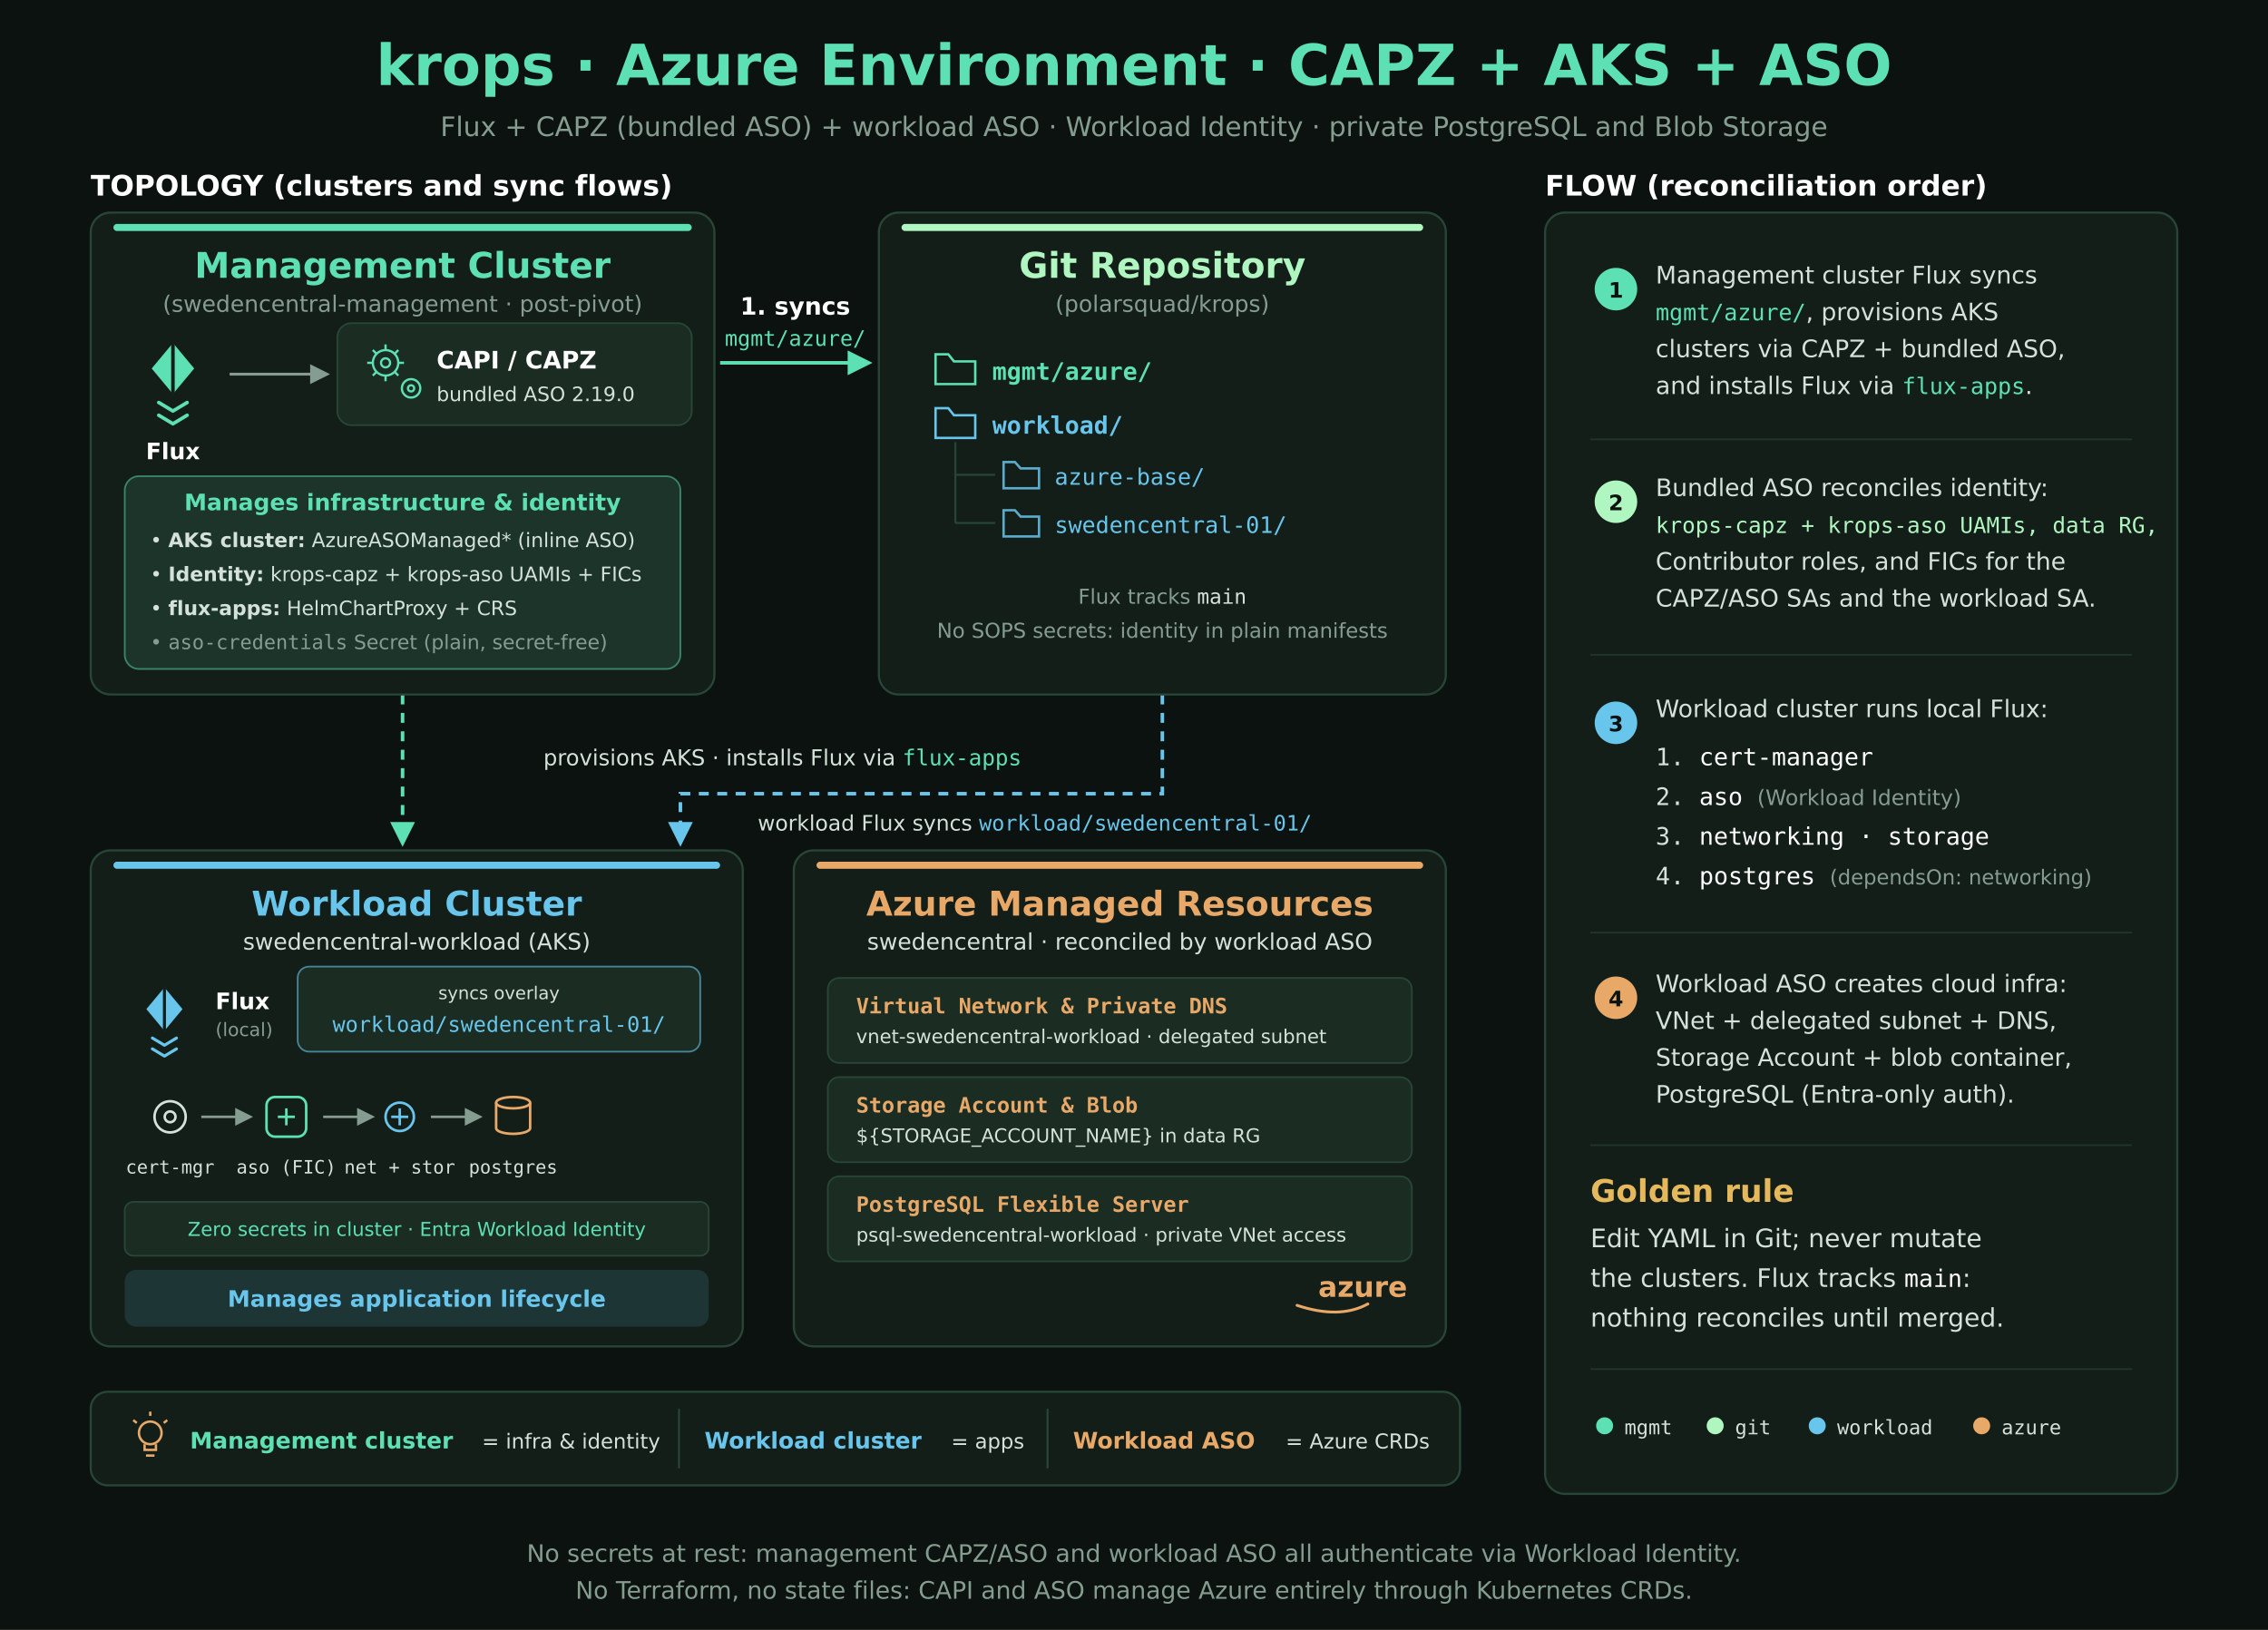
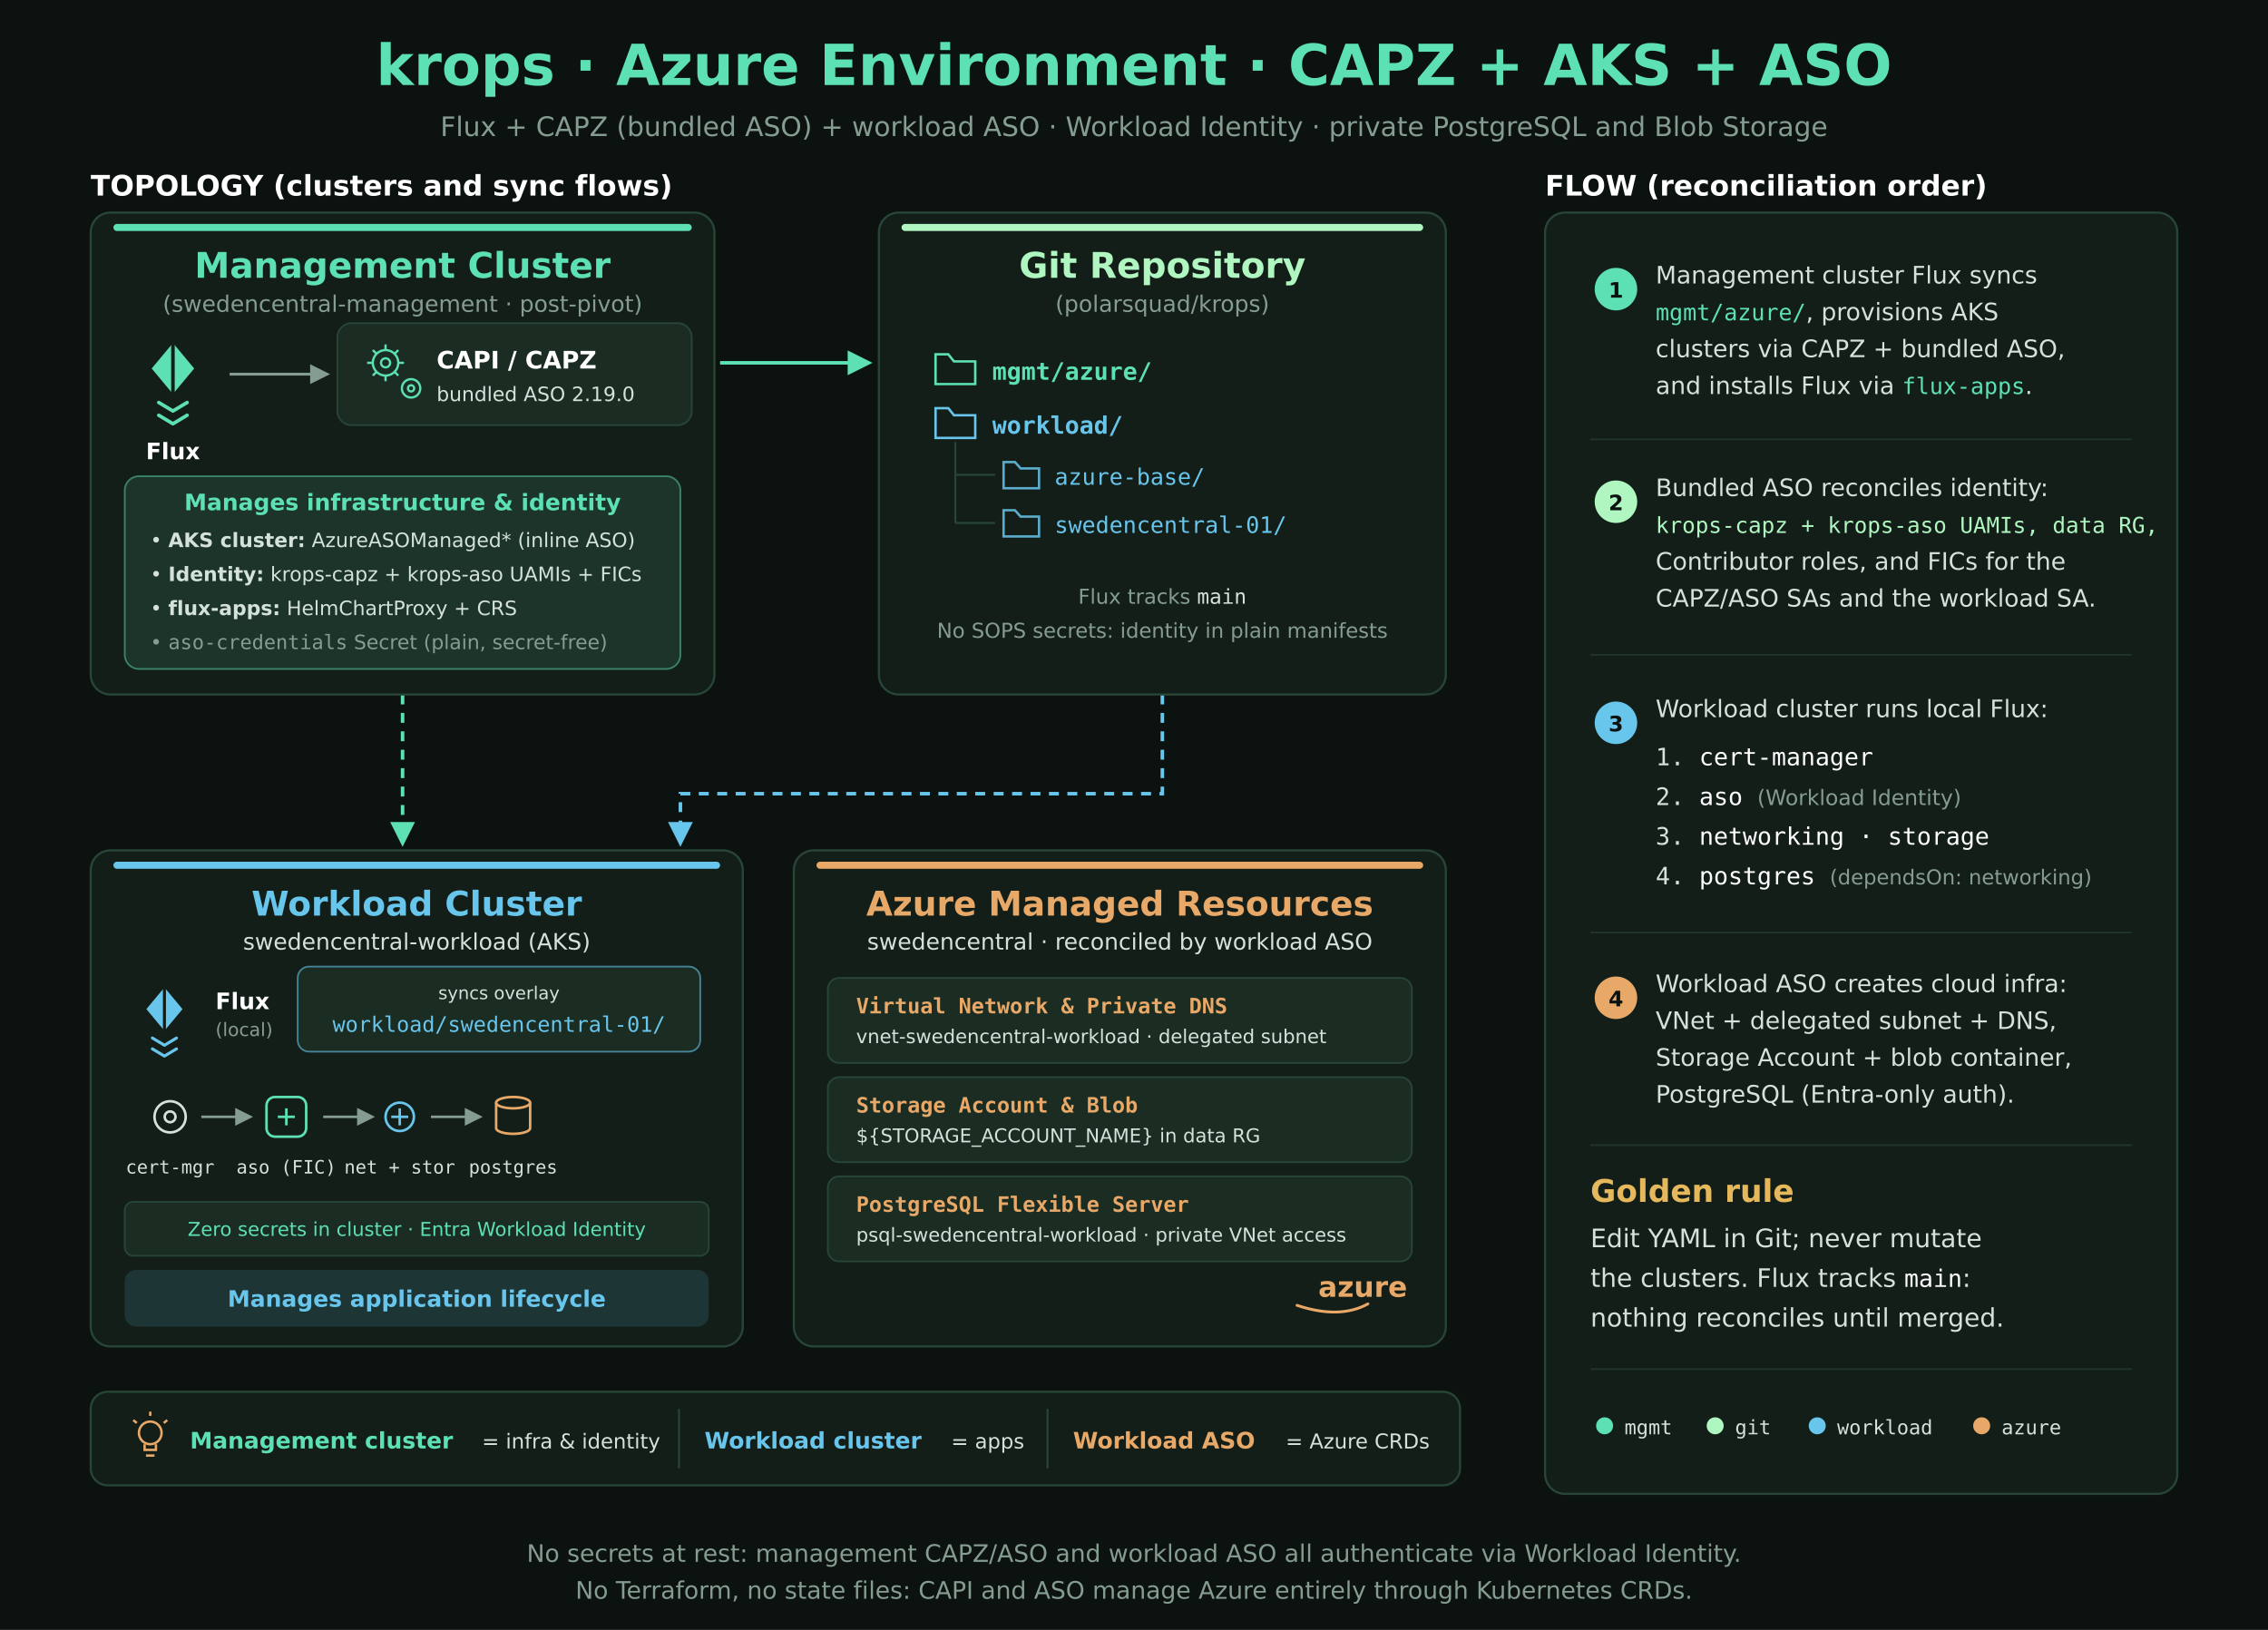
<svg xmlns="http://www.w3.org/2000/svg" width="1600" height="1150" viewBox="0 0 1600 1150">
  <defs>
    <marker id="arrow-teal" viewBox="0 0 10 10" refX="8" refY="5" markerWidth="7" markerHeight="7" orient="auto-start-reverse">
      <path d="M0,0 L10,5 L0,10 z" fill="#5CE0B4" />
    </marker>
    <marker id="arrow-gray" viewBox="0 0 10 10" refX="8" refY="5" markerWidth="7" markerHeight="7" orient="auto-start-reverse">
      <path d="M0,0 L10,5 L0,10 z" fill="#859D91" />
    </marker>
    <marker id="arrow-purple" viewBox="0 0 10 10" refX="8" refY="5" markerWidth="7" markerHeight="7" orient="auto-start-reverse">
      <path d="M0,0 L10,5 L0,10 z" fill="#B0F6C0" />
    </marker>
    <marker id="arrow-blue" viewBox="0 0 10 10" refX="8" refY="5" markerWidth="7" markerHeight="7" orient="auto-start-reverse">
      <path d="M0,0 L10,5 L0,10 z" fill="#68C5EB" />
    </marker>
    <marker id="arrow-amber" viewBox="0 0 10 10" refX="8" refY="5" markerWidth="7" markerHeight="7" orient="auto-start-reverse">
      <path d="M0,0 L10,5 L0,10 z" fill="#E8A868" />
    </marker>
  </defs>
  <rect width="1600" height="1150" fill="#0C120F" />
  <text x="800" y="60" text-anchor="middle" font-family="DejaVu Sans" font-size="40" font-weight="bold" fill="#5CE0B4">krops · Azure Environment · CAPZ + AKS + ASO</text>
  <text x="800" y="96" text-anchor="middle" font-family="DejaVu Sans" font-size="19" fill="#859D91">Flux + CAPZ (bundled ASO) + workload ASO · Workload Identity · private PostgreSQL and Blob Storage</text>
  <text x="64" y="138" font-family="DejaVu Sans" font-size="20" font-weight="bold" fill="#FFFFFF">TOPOLOGY (clusters and sync flows)</text>
  <text x="1090" y="138" font-family="DejaVu Sans" font-size="20" font-weight="bold" fill="#FFFFFF">FLOW (reconciliation order)</text>
  <line x1="508" y1="256" x2="612" y2="256" stroke="#5CE0B4" stroke-width="2.5" marker-end="url(#arrow-teal)" />
-   <text x="561" y="222" text-anchor="middle" font-family="DejaVu Sans" font-size="17" font-weight="bold" fill="#FFFFFF">1. syncs</text>
-   <text x="561" y="244" text-anchor="middle" font-family="DejaVu Sans Mono" font-size="15" fill="#5CE0B4">mgmt/azure/</text>
  <path d="M284,490 V594" fill="none" stroke="#5CE0B4" stroke-width="2.5" stroke-dasharray="7,6" marker-end="url(#arrow-teal)" />
-   <text x="552" y="540" text-anchor="middle" font-family="DejaVu Sans" font-size="15.5" fill="#D4E2DA">provisions AKS · installs Flux via <tspan font-family="DejaVu Sans Mono" fill="#5CE0B4">flux-apps</tspan>
-   </text>
  <path d="M820,490 V560 H480 V594" fill="none" stroke="#68C5EB" stroke-width="2.5" stroke-dasharray="7,6" marker-end="url(#arrow-blue)" />
-   <text x="730" y="586" text-anchor="middle" font-family="DejaVu Sans" font-size="15" fill="#D4E2DA">workload Flux syncs <tspan font-family="DejaVu Sans Mono" fill="#68C5EB">workload/swedencentral-01/</tspan>
-   </text>
  <rect x="64" y="150" width="440" height="340" rx="14" fill="#131E18" stroke="#284637" stroke-width="1.5" />
  <rect x="80" y="158" width="408" height="5" rx="2.5" fill="#5CE0B4" />
  <text x="284" y="196" text-anchor="middle" font-family="DejaVu Sans" font-size="25" font-weight="bold" fill="#5CE0B4">Management Cluster</text>
  <text x="284" y="220" text-anchor="middle" font-family="DejaVu Sans" font-size="16" fill="#859D91">(swedencentral-management · post-pivot)</text>
  <g transform="translate(122,260)">
    <path d="M0,-18 L15,0 L0,18 L-15,0 Z" fill="#5CE0B4" />
    <line x1="0" y1="-18" x2="0" y2="18" stroke="#131E18" stroke-width="2.5" />
    <path d="M-10,24 L0,30 L10,24" fill="none" stroke="#5CE0B4" stroke-width="2.5" stroke-linecap="round" stroke-linejoin="round" />
    <path d="M-10,33 L0,39 L10,33" fill="none" stroke="#5CE0B4" stroke-width="2.5" stroke-linecap="round" stroke-linejoin="round" />
  </g>
  <text x="122" y="324" text-anchor="middle" font-family="DejaVu Sans" font-size="16" font-weight="bold" fill="#FFFFFF">Flux</text>
  <line x1="162" y1="264" x2="230" y2="264" stroke="#859D91" stroke-width="2" marker-end="url(#arrow-gray)" />
  <rect x="238" y="228" width="250" height="72" rx="10" fill="#1B2C23" stroke="#284637" stroke-width="1.2" />
  <g stroke="#5CE0B4" stroke-width="1.6" fill="none">
    <circle cx="272" cy="256" r="9" />
    <circle cx="272" cy="256" r="3.2" />
    <g>
      <line x1="272" y1="243" x2="272" y2="247" />
      <line x1="272" y1="265" x2="272" y2="269" />
      <line x1="259" y1="256" x2="263" y2="256" />
      <line x1="281" y1="256" x2="285" y2="256" />
      <line x1="263" y1="247" x2="266" y2="250" />
      <line x1="278" y1="262" x2="281" y2="265" />
      <line x1="263" y1="265" x2="266" y2="262" />
      <line x1="278" y1="250" x2="281" y2="247" />
    </g>
    <circle cx="290" cy="274" r="6.5" />
    <circle cx="290" cy="274" r="2.2" />
  </g>
  <text x="308" y="260" font-family="DejaVu Sans" font-size="17" font-weight="bold" fill="#FFFFFF">CAPI / CAPZ</text>
  <text x="308" y="283" font-family="DejaVu Sans" font-size="14" fill="#D4E2DA">bundled ASO 2.19.0</text>
  <rect x="88" y="336" width="392" height="136" rx="10" fill="#5CE0B4" fill-opacity="0.12" stroke="#5CE0B4" stroke-opacity="0.5" stroke-width="1.2" />
  <text x="284" y="360" text-anchor="middle" font-family="DejaVu Sans" font-size="16" font-weight="bold" fill="#5CE0B4">Manages infrastructure &amp; identity</text>
  <text x="106" y="386" font-family="DejaVu Sans" font-size="14" fill="#D4E2DA">• <tspan font-weight="bold">AKS cluster:</tspan> AzureASOManaged* (inline ASO)</text>
  <text x="106" y="410" font-family="DejaVu Sans" font-size="14" fill="#D4E2DA">• <tspan font-weight="bold">Identity:</tspan> krops-capz + krops-aso UAMIs + FICs</text>
  <text x="106" y="434" font-family="DejaVu Sans" font-size="14" fill="#D4E2DA">• <tspan font-weight="bold">flux-apps:</tspan> HelmChartProxy + CRS</text>
  <text x="106" y="458" font-family="DejaVu Sans" font-size="14" fill="#859D91">• <tspan font-family="DejaVu Sans Mono">aso-credentials</tspan> Secret (plain, secret-free)</text>
  <rect x="620" y="150" width="400" height="340" rx="14" fill="#131E18" stroke="#284637" stroke-width="1.5" />
  <rect x="636" y="158" width="368" height="5" rx="2.5" fill="#B0F6C0" />
  <text x="820" y="196" text-anchor="middle" font-family="DejaVu Sans" font-size="25" font-weight="bold" fill="#B0F6C0">Git Repository</text>
  <text x="820" y="220" text-anchor="middle" font-family="DejaVu Sans" font-size="16" fill="#859D91">(polarsquad/krops)</text>
  <g fill="none" stroke-width="1.7">
    <path d="M660,250 h9 l4,5 h15 v16 h-28 z" stroke="#5CE0B4" />
    <path d="M660,288 h9 l4,5 h15 v16 h-28 z" stroke="#68C5EB" />
    <path d="M708,326 h8 l4,4.5 h13 v14 h-25 z" stroke="#68C5EB" stroke-opacity="0.85" />
    <path d="M708,360 h8 l4,4.5 h13 v14 h-25 z" stroke="#68C5EB" stroke-opacity="0.85" />
  </g>
  <g stroke="#284637" stroke-width="1.4" fill="none">
    <path d="M674,312 V369 M674,335 h28 M674,369 h28" />
  </g>
  <text x="700" y="268" font-family="DejaVu Sans Mono" font-size="17" font-weight="bold" fill="#5CE0B4">mgmt/azure/</text>
  <text x="700" y="306" font-family="DejaVu Sans Mono" font-size="17" font-weight="bold" fill="#68C5EB">workload/</text>
  <text x="744" y="342" font-family="DejaVu Sans Mono" font-size="16" fill="#68C5EB">azure-base/</text>
  <text x="744" y="376" font-family="DejaVu Sans Mono" font-size="16" fill="#68C5EB">swedencentral-01/</text>
  <text x="820" y="426" text-anchor="middle" font-family="DejaVu Sans" font-size="14.5" fill="#859D91">Flux tracks <tspan font-family="DejaVu Sans Mono" fill="#D4E2DA">main</tspan>
  </text>
  <text x="820" y="450" text-anchor="middle" font-family="DejaVu Sans" font-size="14.5" fill="#859D91">No SOPS secrets: identity in plain manifests</text>
  <rect x="64" y="600" width="460" height="350" rx="14" fill="#131E18" stroke="#284637" stroke-width="1.5" />
  <rect x="80" y="608" width="428" height="5" rx="2.5" fill="#68C5EB" />
  <text x="294" y="646" text-anchor="middle" font-family="DejaVu Sans" font-size="24" font-weight="bold" fill="#68C5EB">Workload Cluster</text>
  <text x="294" y="670" text-anchor="middle" font-family="DejaVu Sans" font-size="16" fill="#D4E2DA">swedencentral-workload (AKS)</text>
  <g transform="translate(116,712) scale(0.85)">
    <path d="M0,-18 L15,0 L0,18 L-15,0 Z" fill="#68C5EB" />
    <line x1="0" y1="-18" x2="0" y2="18" stroke="#131E18" stroke-width="2.5" />
    <path d="M-10,24 L0,30 L10,24" fill="none" stroke="#68C5EB" stroke-width="2.5" stroke-linecap="round" stroke-linejoin="round" />
    <path d="M-10,33 L0,39 L10,33" fill="none" stroke="#68C5EB" stroke-width="2.5" stroke-linecap="round" stroke-linejoin="round" />
  </g>
  <text x="152" y="712" font-family="DejaVu Sans" font-size="16" font-weight="bold" fill="#FFFFFF">Flux</text>
  <text x="152" y="731" font-family="DejaVu Sans" font-size="13" fill="#859D91">(local)</text>
  <rect x="210" y="682" width="284" height="60" rx="8" fill="#1B2C23" stroke="#68C5EB" stroke-opacity="0.6" stroke-width="1.2" />
  <text x="352" y="705" text-anchor="middle" font-family="DejaVu Sans" font-size="12.5" fill="#D4E2DA">syncs overlay</text>
  <text x="352" y="728" text-anchor="middle" font-family="DejaVu Sans Mono" font-size="15" fill="#68C5EB">workload/swedencentral-01/</text>
  <g stroke="#D4E2DA" stroke-width="1.8" fill="none">
    <circle cx="120" cy="788" r="11" />
    <circle cx="120" cy="788" r="3.8" />
  </g>
  <line x1="142" y1="788" x2="176" y2="788" stroke="#859D91" stroke-width="1.8" marker-end="url(#arrow-gray)" />
  <g stroke="#5CE0B4" stroke-width="1.8" fill="none">
    <rect x="188" y="774" width="28" height="28" rx="6" />
    <path d="M196,788 h12 M202,782 v12" />
  </g>
  <line x1="228" y1="788" x2="262" y2="788" stroke="#859D91" stroke-width="1.8" marker-end="url(#arrow-gray)" />
  <g stroke="#68C5EB" stroke-width="1.8" fill="none">
    <circle cx="282" cy="788" r="10" />
    <path d="M276,788 h12 M282,782 v12" />
  </g>
  <line x1="304" y1="788" x2="338" y2="788" stroke="#859D91" stroke-width="1.8" marker-end="url(#arrow-gray)" />
  <g stroke="#E8A868" stroke-width="1.8" fill="none">
    <ellipse cx="362" cy="778" rx="12" ry="4" />
    <path d="M350,778 v18 a12,4 0 0 0 24,0 v-18" />
  </g>
  <text x="120" y="828" text-anchor="middle" font-family="DejaVu Sans Mono" font-size="13" fill="#D4E2DA">cert-mgr</text>
  <text x="202" y="828" text-anchor="middle" font-family="DejaVu Sans Mono" font-size="13" fill="#D4E2DA">aso (FIC)</text>
  <text x="282" y="828" text-anchor="middle" font-family="DejaVu Sans Mono" font-size="13" fill="#D4E2DA">net + stor</text>
  <text x="362" y="828" text-anchor="middle" font-family="DejaVu Sans Mono" font-size="13" fill="#D4E2DA">postgres</text>
  <rect x="88" y="848" width="412" height="38" rx="6" fill="#1B2C23" stroke="#284637" stroke-width="1.2" />
  <text x="294" y="872" text-anchor="middle" font-family="DejaVu Sans" font-size="13.5" fill="#5CE0B4">Zero secrets in cluster · Entra Workload Identity</text>
  <rect x="88" y="896" width="412" height="40" rx="8" fill="#68C5EB" fill-opacity="0.14" />
  <text x="294" y="922" text-anchor="middle" font-family="DejaVu Sans" font-size="16" font-weight="bold" fill="#68C5EB">Manages application lifecycle</text>
  <rect x="560" y="600" width="460" height="350" rx="14" fill="#131E18" stroke="#284637" stroke-width="1.5" />
  <rect x="576" y="608" width="428" height="5" rx="2.5" fill="#E8A868" />
  <text x="790" y="646" text-anchor="middle" font-family="DejaVu Sans" font-size="24" font-weight="bold" fill="#E8A868">Azure Managed Resources</text>
  <text x="790" y="670" text-anchor="middle" font-family="DejaVu Sans" font-size="16" fill="#D4E2DA">swedencentral · reconciled by workload ASO</text>
  <rect x="584" y="690" width="412" height="60" rx="8" fill="#1B2C23" stroke="#284637" stroke-width="1.2" />
  <text x="604" y="715" font-family="DejaVu Sans Mono" font-size="15" font-weight="bold" fill="#E8A868">Virtual Network &amp; Private DNS</text>
  <text x="604" y="736" font-family="DejaVu Sans" font-size="13.5" fill="#D4E2DA">vnet-swedencentral-workload · delegated subnet</text>
  <rect x="584" y="760" width="412" height="60" rx="8" fill="#1B2C23" stroke="#284637" stroke-width="1.2" />
  <text x="604" y="785" font-family="DejaVu Sans Mono" font-size="15" font-weight="bold" fill="#E8A868">Storage Account &amp; Blob</text>
  <text x="604" y="806" font-family="DejaVu Sans" font-size="13.5" fill="#D4E2DA">${STORAGE_ACCOUNT_NAME} in data RG</text>
  <rect x="584" y="830" width="412" height="60" rx="8" fill="#1B2C23" stroke="#284637" stroke-width="1.2" />
  <text x="604" y="855" font-family="DejaVu Sans Mono" font-size="15" font-weight="bold" fill="#E8A868">PostgreSQL Flexible Server</text>
  <text x="604" y="876" font-family="DejaVu Sans" font-size="13.5" fill="#D4E2DA">psql-swedencentral-workload · private VNet access</text>
  <g transform="translate(930, 915)">
    <text x="0" y="0" font-family="DejaVu Sans" font-size="20" font-weight="bold" fill="#E8A868">azure</text>
    <path d="M-15,6 Q15,16 35,5" fill="none" stroke="#E8A868" stroke-width="2" stroke-linecap="round" />
  </g>
  <rect x="64" y="982" width="966" height="66" rx="12" fill="#131E18" stroke="#284637" stroke-width="1.5" />
  <g stroke="#E8A868" stroke-width="1.7" fill="none">
    <circle cx="106" cy="1011" r="8" />
    <path d="M102,1019 v4 h8 v-4 M103,1027 h6" />
    <line x1="106" y1="996" x2="106" y2="999" />
    <line x1="94" y1="1002" x2="96.5" y2="1004" />
    <line x1="118" y1="1002" x2="115.5" y2="1004" />
  </g>
  <text x="134" y="1022" font-family="DejaVu Sans" font-size="16" font-weight="bold" fill="#5CE0B4">Management cluster</text>
  <text x="340" y="1022" font-family="DejaVu Sans" font-size="14.5" fill="#D4E2DA">= infra &amp; identity</text>
  <line x1="479" y1="994" x2="479" y2="1036" stroke="#284637" stroke-width="1.4" />
  <text x="497" y="1022" font-family="DejaVu Sans" font-size="16" font-weight="bold" fill="#68C5EB">Workload cluster</text>
  <text x="671" y="1022" font-family="DejaVu Sans" font-size="14.5" fill="#D4E2DA">= apps</text>
  <line x1="739" y1="994" x2="739" y2="1036" stroke="#284637" stroke-width="1.4" />
  <text x="757" y="1022" font-family="DejaVu Sans" font-size="16" font-weight="bold" fill="#E8A868">Workload ASO</text>
  <text x="907" y="1022" font-family="DejaVu Sans" font-size="14.5" fill="#D4E2DA">= Azure CRDs</text>
  <rect x="1090" y="150" width="446" height="904" rx="14" fill="#131E18" stroke="#284637" stroke-width="1.5" />
  <circle cx="1140" cy="204" r="15" fill="#5CE0B4" />
  <text x="1140" y="210" text-anchor="middle" font-family="DejaVu Sans" font-size="15" font-weight="bold" fill="#0C120F">1</text>
  <text x="1168" y="200" font-family="DejaVu Sans" font-size="17" fill="#D4E2DA">Management cluster Flux syncs</text>
  <text x="1168" y="226" font-family="DejaVu Sans Mono" font-size="16" fill="#5CE0B4">mgmt/azure/<tspan font-family="DejaVu Sans" font-size="17" fill="#D4E2DA">, provisions AKS</tspan>
  </text>
  <text x="1168" y="252" font-family="DejaVu Sans" font-size="17" fill="#D4E2DA">clusters via CAPZ + bundled ASO,</text>
  <text x="1168" y="278" font-family="DejaVu Sans" font-size="17" fill="#D4E2DA">and installs Flux via <tspan font-family="DejaVu Sans Mono" font-size="16" fill="#5CE0B4">flux-apps</tspan>.</text>
  <line x1="1122" y1="310" x2="1504" y2="310" stroke="#1F362A" stroke-width="1.2" />
  <circle cx="1140" cy="354" r="15" fill="#B0F6C0" />
  <text x="1140" y="360" text-anchor="middle" font-family="DejaVu Sans" font-size="15" font-weight="bold" fill="#0C120F">2</text>
  <text x="1168" y="350" font-family="DejaVu Sans" font-size="17" fill="#D4E2DA">Bundled ASO reconciles identity:</text>
  <text x="1168" y="376" font-family="DejaVu Sans Mono" font-size="15.5" fill="#B0F6C0">krops-capz + krops-aso UAMIs, data RG,</text>
  <text x="1168" y="402" font-family="DejaVu Sans" font-size="17" fill="#D4E2DA">Contributor roles, and FICs for the</text>
  <text x="1168" y="428" font-family="DejaVu Sans" font-size="17" fill="#D4E2DA">CAPZ/ASO SAs and the workload SA.</text>
  <line x1="1122" y1="462" x2="1504" y2="462" stroke="#1F362A" stroke-width="1.2" />
  <circle cx="1140" cy="510" r="15" fill="#68C5EB" />
  <text x="1140" y="516" text-anchor="middle" font-family="DejaVu Sans" font-size="15" font-weight="bold" fill="#0C120F">3</text>
  <text x="1168" y="506" font-family="DejaVu Sans" font-size="17" fill="#D4E2DA">Workload cluster runs local Flux:</text>
  <text x="1168" y="540" font-family="DejaVu Sans Mono" font-size="17" fill="#D4E2DA">1. <tspan fill="#FFFFFF">cert-manager</tspan>
  </text>
  <text x="1168" y="568" font-family="DejaVu Sans Mono" font-size="17" fill="#D4E2DA">2. <tspan fill="#FFFFFF">aso</tspan>
    <tspan font-family="DejaVu Sans" font-size="15" fill="#859D91">(Workload Identity)</tspan>
  </text>
  <text x="1168" y="596" font-family="DejaVu Sans Mono" font-size="17" fill="#D4E2DA">3. <tspan fill="#FFFFFF">networking · storage</tspan>
  </text>
  <text x="1168" y="624" font-family="DejaVu Sans Mono" font-size="17" fill="#D4E2DA">4. <tspan fill="#FFFFFF">postgres</tspan>
    <tspan font-family="DejaVu Sans" font-size="14.5" fill="#859D91">(dependsOn: networking)</tspan>
  </text>
  <line x1="1122" y1="658" x2="1504" y2="658" stroke="#1F362A" stroke-width="1.2" />
  <circle cx="1140" cy="704" r="15" fill="#E8A868" />
  <text x="1140" y="710" text-anchor="middle" font-family="DejaVu Sans" font-size="15" font-weight="bold" fill="#0C120F">4</text>
  <text x="1168" y="700" font-family="DejaVu Sans" font-size="17" fill="#D4E2DA">Workload ASO creates cloud infra:</text>
  <text x="1168" y="726" font-family="DejaVu Sans" font-size="17" fill="#D4E2DA">VNet + delegated subnet + DNS,</text>
  <text x="1168" y="752" font-family="DejaVu Sans" font-size="17" fill="#D4E2DA">Storage Account + blob container,</text>
  <text x="1168" y="778" font-family="DejaVu Sans" font-size="17" fill="#D4E2DA">PostgreSQL (Entra-only auth).</text>
  <line x1="1122" y1="808" x2="1504" y2="808" stroke="#1F362A" stroke-width="1.2" />
  <text x="1122" y="848" font-family="DejaVu Sans" font-size="22" font-weight="bold" fill="#E5B85C">Golden rule</text>
  <text x="1122" y="880" font-family="DejaVu Sans" font-size="18" fill="#D4E2DA">Edit YAML in Git; never mutate</text>
  <text x="1122" y="908" font-family="DejaVu Sans" font-size="18" fill="#D4E2DA">the clusters. Flux tracks <tspan font-family="DejaVu Sans Mono" font-size="17" fill="#FFFFFF">main</tspan>:</text>
  <text x="1122" y="936" font-family="DejaVu Sans" font-size="18" fill="#D4E2DA">nothing reconciles until merged.</text>
  <line x1="1122" y1="966" x2="1504" y2="966" stroke="#1F362A" stroke-width="1.2" />
  <circle cx="1132" cy="1006" r="6" fill="#5CE0B4" />
  <text x="1146" y="1012" font-family="DejaVu Sans Mono" font-size="14" fill="#D4E2DA">mgmt</text>
  <circle cx="1210" cy="1006" r="6" fill="#B0F6C0" />
  <text x="1224" y="1012" font-family="DejaVu Sans Mono" font-size="14" fill="#D4E2DA">git</text>
  <circle cx="1282" cy="1006" r="6" fill="#68C5EB" />
  <text x="1296" y="1012" font-family="DejaVu Sans Mono" font-size="14" fill="#D4E2DA">workload</text>
  <circle cx="1398" cy="1006" r="6" fill="#E8A868" />
  <text x="1412" y="1012" font-family="DejaVu Sans Mono" font-size="14" fill="#D4E2DA">azure</text>
  <text x="800" y="1102" text-anchor="middle" font-family="DejaVu Sans" font-size="17" fill="#859D91">No secrets at rest: management CAPZ/ASO and workload ASO all authenticate via Workload Identity.</text>
  <text x="800" y="1128" text-anchor="middle" font-family="DejaVu Sans" font-size="17" fill="#859D91">No Terraform, no state files: CAPI and ASO manage Azure entirely through Kubernetes CRDs.</text>
</svg>
